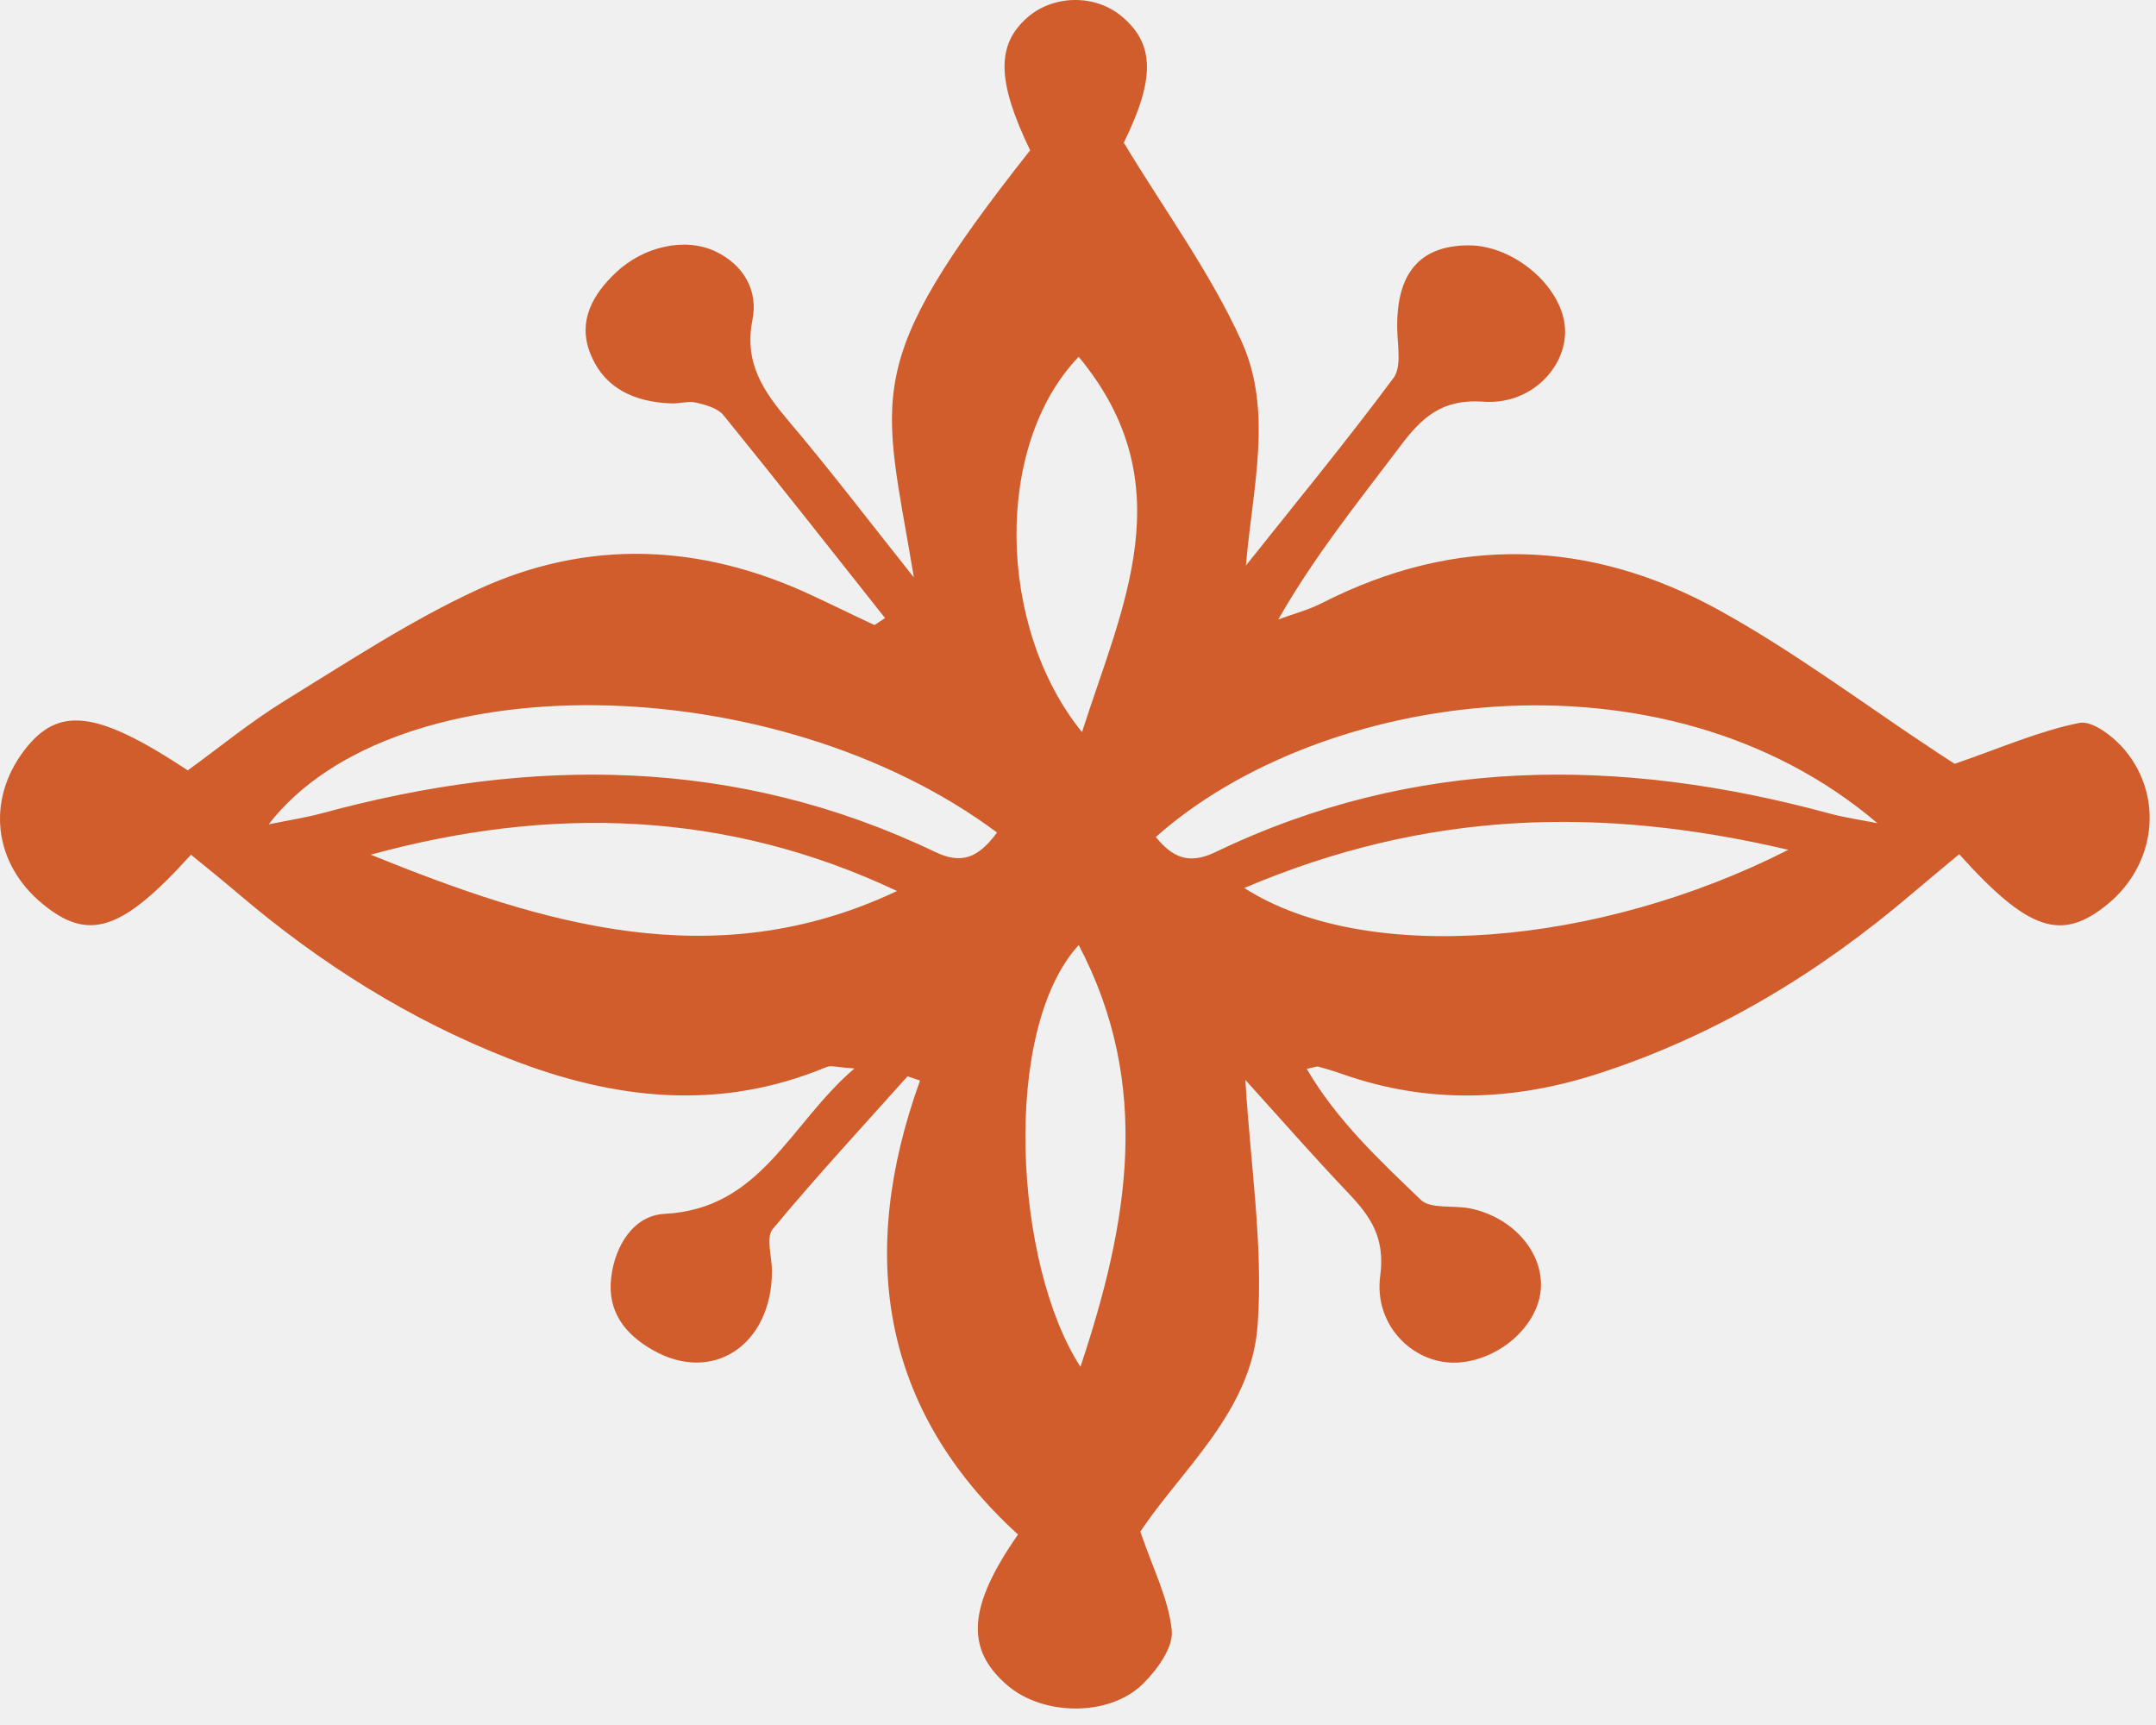
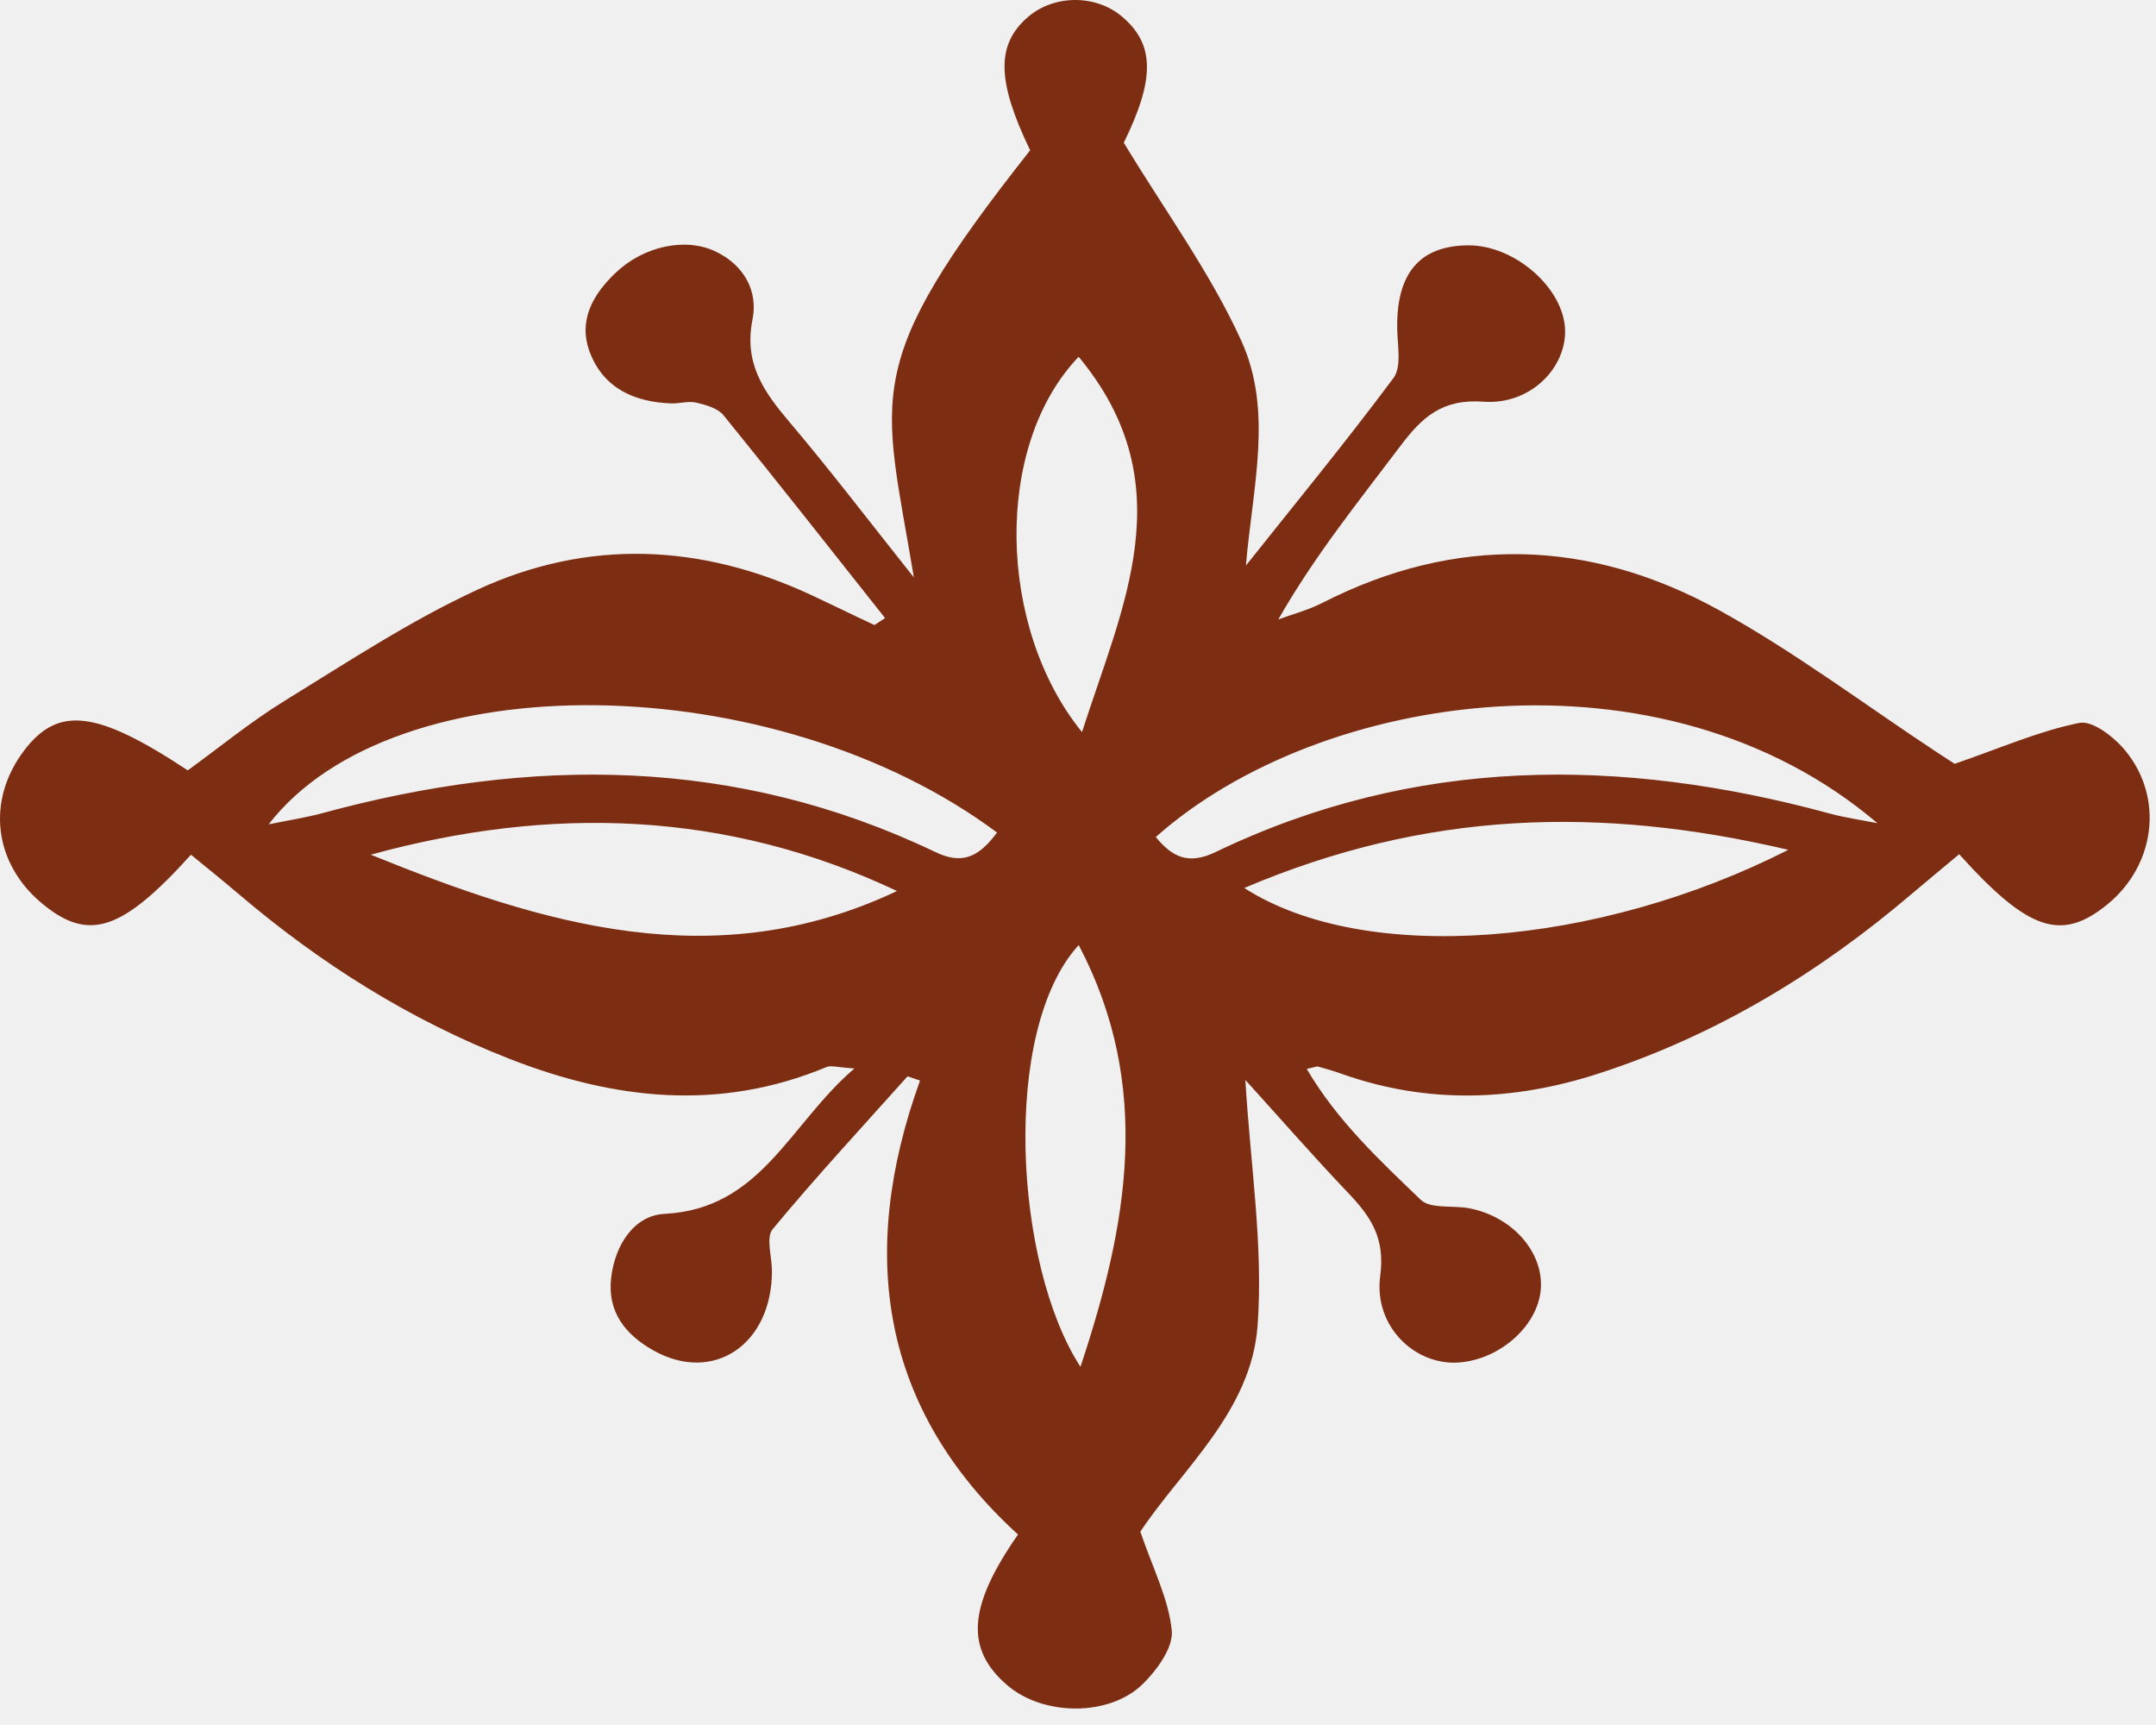
<svg xmlns="http://www.w3.org/2000/svg" width="85" height="68" viewBox="0 0 85 68" fill="none">
-   <path d="M83.794 29.594C83.357 29.061 82.502 28.393 81.98 28.497C80.41 28.81 78.91 29.473 77.063 30.11C77.078 30.119 76.73 29.897 76.386 29.67C73.521 27.783 70.763 25.702 67.768 24.05C62.669 21.238 57.39 21.082 52.12 23.772C51.577 24.049 50.973 24.206 50.397 24.419C51.831 21.904 53.56 19.77 55.212 17.578C56.054 16.46 56.849 15.715 58.483 15.835C60.343 15.971 61.743 14.497 61.703 13.012C61.659 11.361 59.724 9.665 57.893 9.672C55.958 9.679 55.035 10.792 55.086 13.001C55.101 13.643 55.26 14.467 54.939 14.899C53.068 17.415 51.073 19.839 49.12 22.294C49.382 19.205 50.198 16.213 48.946 13.451C47.721 10.749 45.925 8.306 44.305 5.626C45.534 3.124 45.541 1.738 44.215 0.637C43.173 -0.229 41.537 -0.209 40.514 0.681C39.271 1.763 39.298 3.196 40.613 5.925C33.854 14.483 34.817 15.47 36.03 22.764C34.24 20.516 32.728 18.528 31.115 16.625C30.109 15.438 29.321 14.318 29.667 12.599C29.892 11.479 29.341 10.456 28.219 9.917C27.023 9.343 25.38 9.703 24.277 10.748C23.364 11.612 22.783 12.647 23.256 13.892C23.792 15.301 25.004 15.847 26.454 15.902C26.787 15.915 27.14 15.798 27.453 15.872C27.833 15.961 28.299 16.092 28.525 16.369C30.667 19.008 32.767 21.681 34.894 24.365C34.585 24.558 34.496 24.65 34.458 24.632C33.624 24.244 32.799 23.835 31.965 23.448C27.619 21.428 23.178 21.237 18.835 23.24C16.191 24.46 13.727 26.085 11.236 27.617C9.888 28.446 8.654 29.461 7.403 30.368C3.809 27.994 2.3 27.82 0.961 29.573C-0.548 31.549 -0.256 34.037 1.673 35.628C3.491 37.128 4.802 36.712 7.529 33.693C8.155 34.208 8.796 34.719 9.419 35.251C12.635 37.988 16.162 40.209 20.106 41.747C24.228 43.355 28.373 43.819 32.583 42.064C32.77 41.986 33.028 42.079 33.687 42.118C31.118 44.316 30.017 47.657 26.197 47.851C24.995 47.912 24.242 49.085 24.094 50.375C23.941 51.715 24.651 52.607 25.75 53.228C28.113 54.565 30.432 53.012 30.434 50.104C30.434 49.543 30.189 48.784 30.463 48.453C32.171 46.392 33.994 44.426 35.78 42.429C35.944 42.485 36.108 42.54 36.272 42.596C33.798 49.45 34.732 55.562 40.135 60.491C38.133 63.362 38.064 65.027 39.724 66.443C41.128 67.641 43.729 67.684 45.055 66.383C45.616 65.833 46.264 64.943 46.197 64.274C46.074 63.033 45.455 61.84 44.958 60.378C46.568 57.946 49.331 55.648 49.58 52.261C49.812 49.11 49.295 45.904 49.098 42.572C50.468 44.083 51.779 45.584 53.152 47.025C54.04 47.957 54.615 48.793 54.415 50.294C54.147 52.296 55.8 53.845 57.531 53.709C59.206 53.577 60.709 52.177 60.752 50.71C60.793 49.292 59.596 47.964 57.944 47.634C57.293 47.504 56.401 47.67 56.011 47.295C54.392 45.736 52.719 44.186 51.518 42.136C51.816 42.075 51.904 42.028 51.974 42.047C52.295 42.135 52.614 42.231 52.928 42.342C56.302 43.53 59.668 43.41 63.039 42.315C67.65 40.817 71.707 38.359 75.38 35.229C75.998 34.703 76.625 34.188 77.241 33.674C79.98 36.716 81.282 37.134 83.103 35.635C84.968 34.096 85.32 31.458 83.794 29.594ZM14.617 33.692C21.706 31.749 28.642 31.947 35.365 35.124C28.171 38.527 21.371 36.433 14.617 33.692ZM36.874 33.587C29.026 29.831 20.927 29.816 12.69 32.06C12.068 32.229 11.426 32.325 10.591 32.496C15.565 26.069 30.551 26.295 39.308 32.819C38.579 33.806 37.921 34.089 36.874 33.587ZM42.597 53.879C39.989 49.865 39.455 40.619 42.528 37.254C45.447 42.809 44.467 48.263 42.597 53.879ZM42.658 28.86C39.313 24.74 39.163 17.57 42.526 14.065C46.698 19.091 44.242 23.904 42.658 28.86ZM49.055 35.005C56.225 31.954 63.095 31.761 70.504 33.5C62.988 37.32 53.84 38.071 49.055 35.005ZM72.128 32.068C63.883 29.827 55.772 29.812 47.918 33.591C46.845 34.107 46.208 33.777 45.567 32.996C52.041 27.233 65.527 25.223 74.018 32.451C73.388 32.325 72.747 32.236 72.128 32.068Z" fill="#D05D2B" />
+   <g clip-path="url(#clip0_194_9)">
+     <path d="M83.794 29.594C83.357 29.061 82.502 28.393 81.98 28.497C80.41 28.81 78.91 29.473 77.063 30.11C77.078 30.119 76.73 29.897 76.386 29.67C73.521 27.783 70.763 25.702 67.768 24.05C62.669 21.238 57.39 21.082 52.12 23.772C51.577 24.049 50.973 24.206 50.397 24.419C51.831 21.904 53.56 19.77 55.212 17.578C56.054 16.46 56.849 15.715 58.483 15.835C60.343 15.971 61.743 14.497 61.703 13.012C61.659 11.361 59.724 9.665 57.893 9.672C55.958 9.679 55.035 10.792 55.086 13.001C55.101 13.643 55.26 14.467 54.939 14.899C53.068 17.415 51.073 19.839 49.12 22.294C49.382 19.205 50.198 16.213 48.946 13.451C47.721 10.749 45.925 8.306 44.305 5.626C45.534 3.124 45.541 1.738 44.215 0.637C43.173 -0.229 41.537 -0.209 40.514 0.681C39.271 1.763 39.298 3.196 40.613 5.925C33.854 14.483 34.817 15.47 36.03 22.764C34.24 20.516 32.728 18.528 31.115 16.625C30.109 15.438 29.321 14.318 29.667 12.599C29.892 11.479 29.341 10.456 28.219 9.917C27.023 9.343 25.38 9.703 24.277 10.748C23.364 11.612 22.783 12.647 23.256 13.892C23.792 15.301 25.004 15.847 26.454 15.902C26.787 15.915 27.14 15.798 27.453 15.872C27.833 15.961 28.299 16.092 28.525 16.369C30.667 19.008 32.767 21.681 34.894 24.365C34.585 24.558 34.496 24.65 34.458 24.632C33.624 24.244 32.799 23.835 31.965 23.448C27.619 21.428 23.178 21.237 18.835 23.24C16.191 24.46 13.727 26.085 11.236 27.617C9.888 28.446 8.654 29.461 7.403 30.368C3.809 27.994 2.3 27.82 0.961 29.573C-0.548 31.549 -0.256 34.037 1.673 35.628C3.491 37.128 4.802 36.712 7.529 33.693C8.155 34.208 8.796 34.719 9.419 35.251C12.635 37.988 16.162 40.209 20.106 41.747C24.228 43.355 28.373 43.819 32.583 42.064C32.77 41.986 33.028 42.079 33.687 42.118C31.118 44.316 30.017 47.657 26.197 47.851C24.995 47.912 24.242 49.085 24.094 50.375C23.941 51.715 24.651 52.607 25.75 53.228C28.113 54.565 30.432 53.012 30.434 50.104C30.434 49.543 30.189 48.784 30.463 48.453C32.171 46.392 33.994 44.426 35.78 42.429C35.944 42.485 36.108 42.54 36.272 42.596C33.798 49.45 34.732 55.562 40.135 60.491C38.133 63.362 38.064 65.027 39.724 66.443C41.128 67.641 43.729 67.684 45.055 66.383C45.616 65.833 46.264 64.943 46.197 64.274C46.074 63.033 45.455 61.84 44.958 60.378C46.568 57.946 49.331 55.648 49.58 52.261C49.812 49.11 49.295 45.904 49.098 42.572C50.468 44.083 51.779 45.584 53.152 47.025C54.04 47.957 54.615 48.793 54.415 50.294C54.147 52.296 55.8 53.845 57.531 53.709C59.206 53.577 60.709 52.177 60.752 50.71C60.793 49.292 59.596 47.964 57.944 47.634C57.293 47.504 56.401 47.67 56.011 47.295C54.392 45.736 52.719 44.186 51.518 42.136C51.816 42.075 51.904 42.028 51.974 42.047C52.295 42.135 52.614 42.231 52.928 42.342C56.302 43.53 59.668 43.41 63.039 42.315C67.65 40.817 71.707 38.359 75.38 35.229C75.998 34.703 76.625 34.188 77.241 33.674C79.98 36.716 81.282 37.134 83.103 35.635C84.968 34.096 85.32 31.458 83.794 29.594ZM14.617 33.692C21.706 31.749 28.642 31.947 35.365 35.124C28.171 38.527 21.371 36.433 14.617 33.692ZM36.874 33.587C29.026 29.831 20.927 29.816 12.69 32.06C12.068 32.229 11.426 32.325 10.591 32.496C15.565 26.069 30.551 26.295 39.308 32.819C38.579 33.806 37.921 34.089 36.874 33.587ZM42.597 53.879C39.989 49.865 39.455 40.619 42.528 37.254C45.447 42.809 44.467 48.263 42.597 53.879ZM42.658 28.86C39.313 24.74 39.163 17.57 42.526 14.065C46.698 19.091 44.242 23.904 42.658 28.86ZM49.055 35.005C56.225 31.954 63.095 31.761 70.504 33.5C62.988 37.32 53.84 38.071 49.055 35.005ZM72.128 32.068C63.883 29.827 55.772 29.812 47.918 33.591C46.845 34.107 46.208 33.777 45.567 32.996C52.041 27.233 65.527 25.223 74.018 32.451C73.388 32.325 72.747 32.236 72.128 32.068Z" fill="#7C2D12" />
+   </g>
+   <defs>
+     <clipPath id="clip0_194_9">
+       <rect width="85" height="68" fill="white" />
+     </clipPath>
+   </defs>
</svg>
